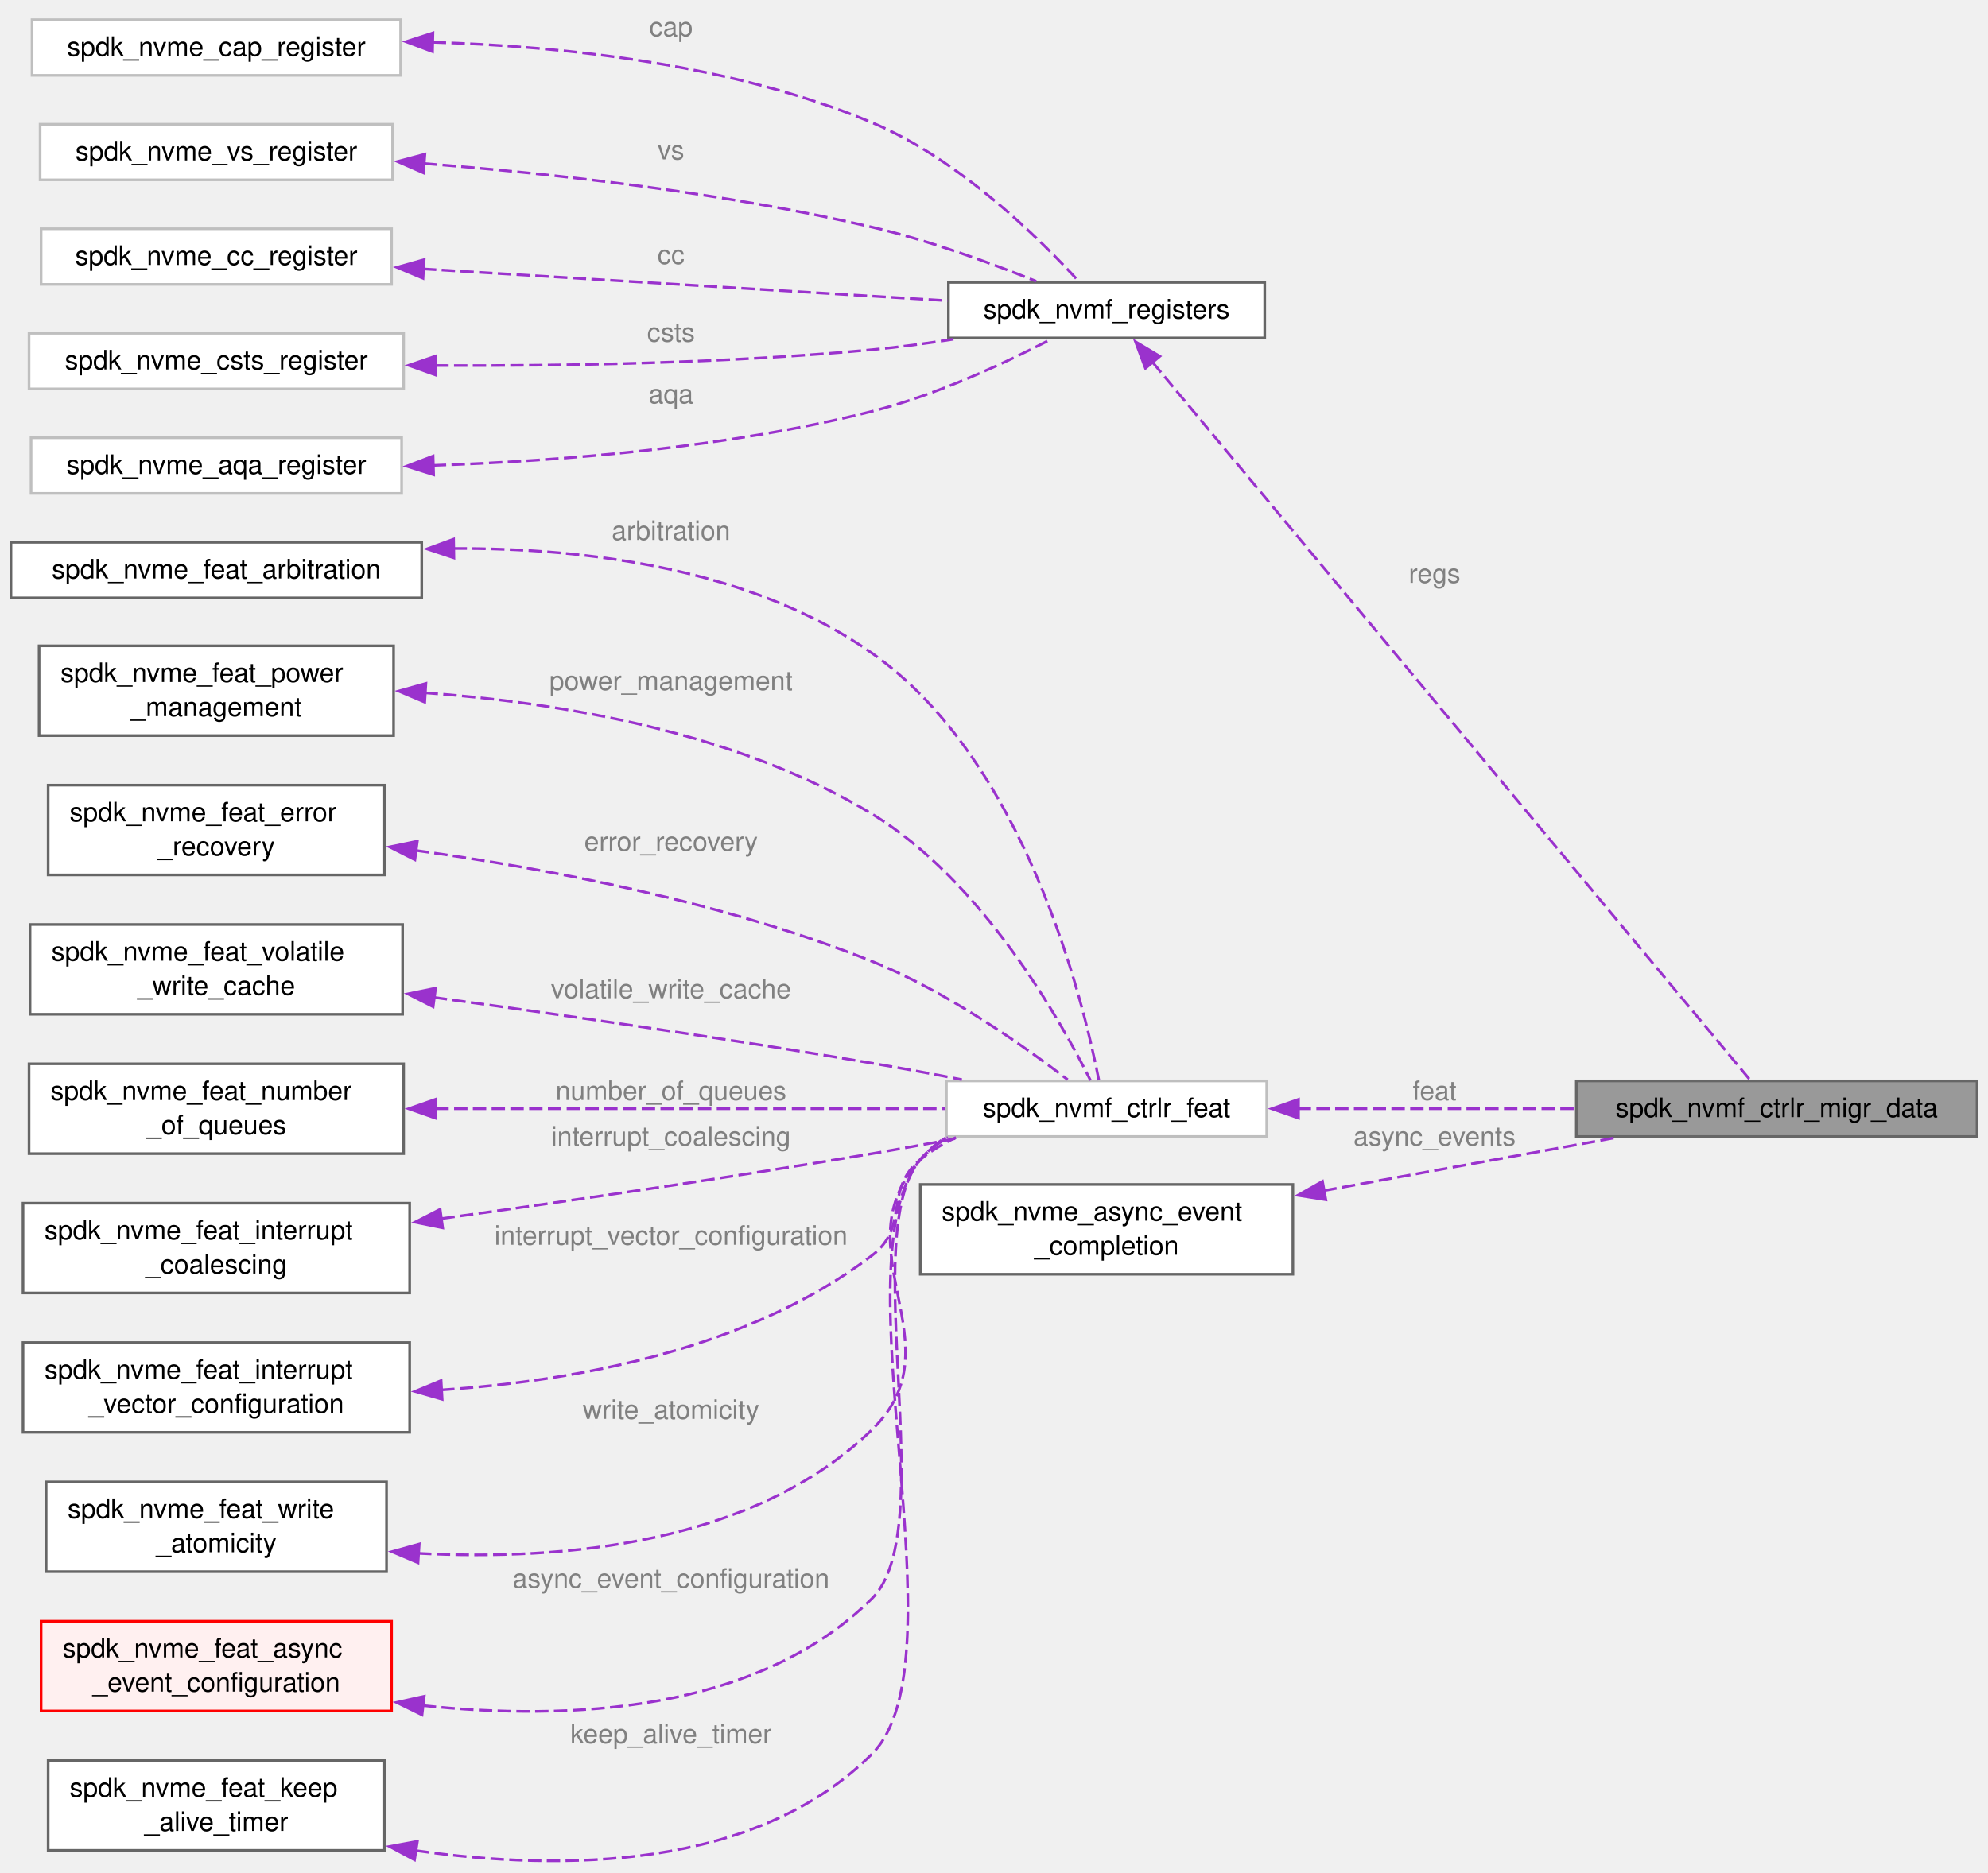
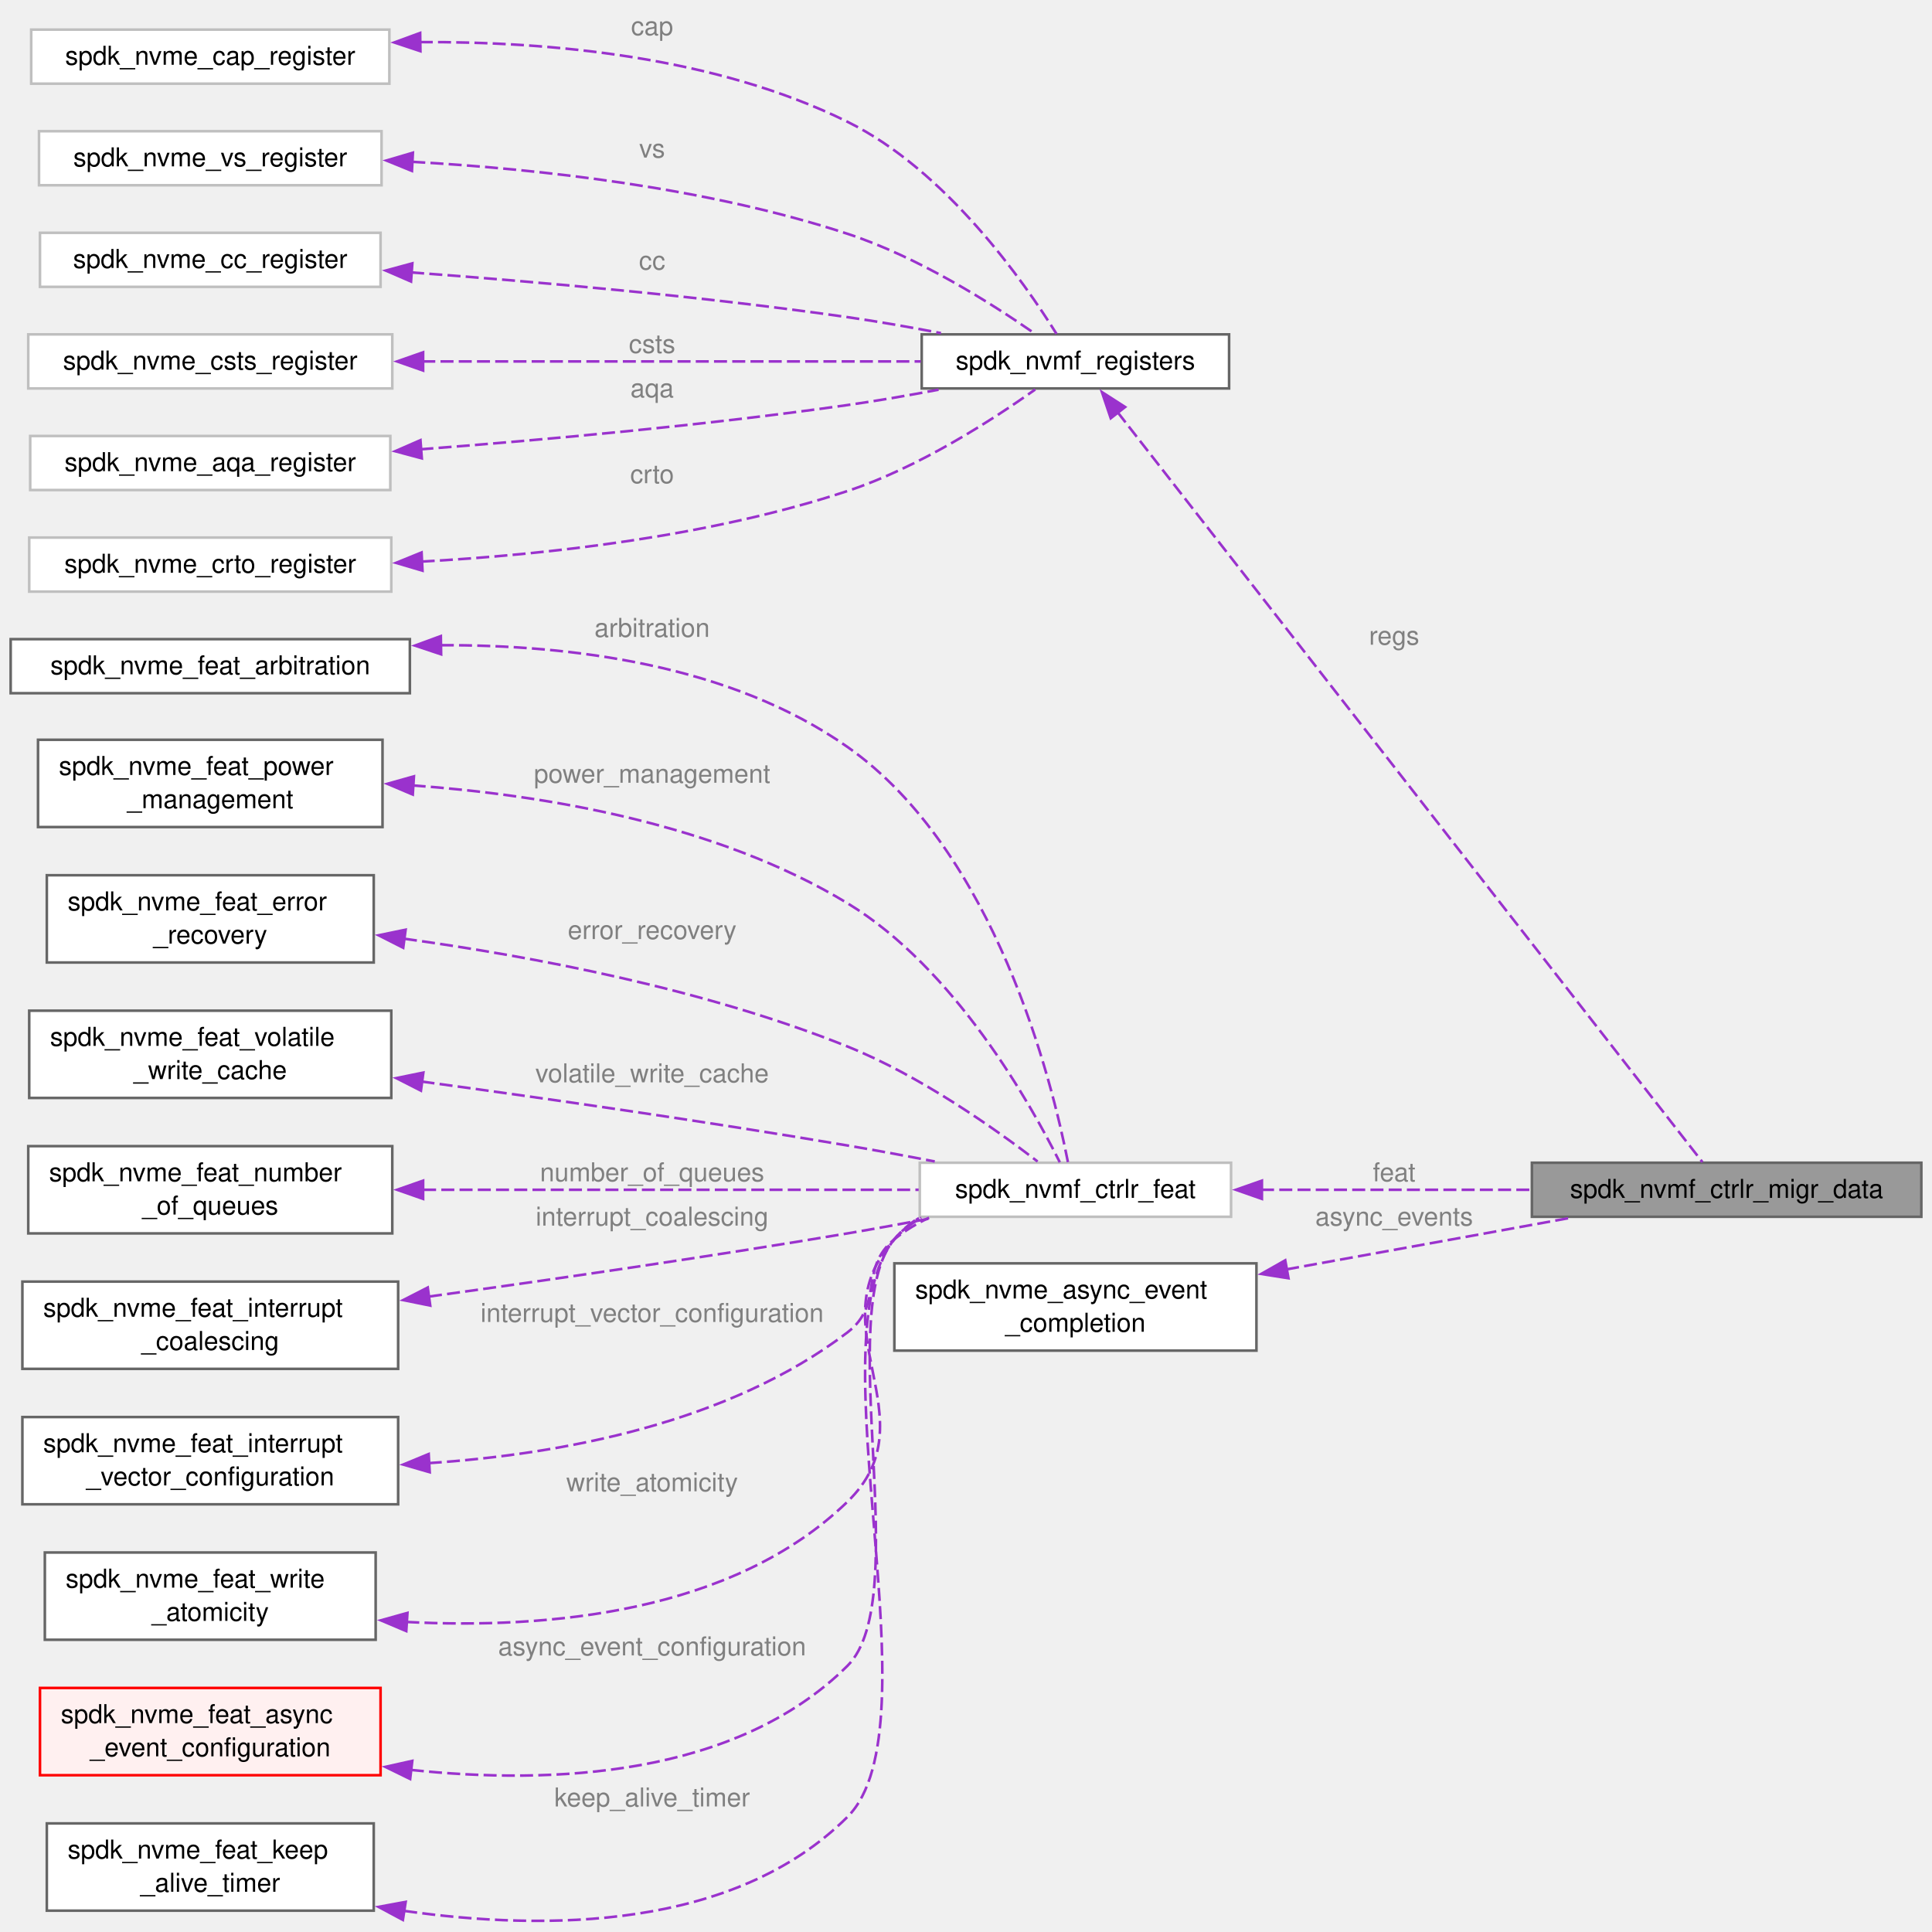
- <svg xmlns="http://www.w3.org/2000/svg" xmlns:xlink="http://www.w3.org/1999/xlink" width="742pt" height="699pt" viewBox="0.00 0.00 741.50 698.69">
-   <g id="graph0" class="graph" transform="scale(1 1) rotate(0) translate(4 694.69)">
+ <svg xmlns="http://www.w3.org/2000/svg" xmlns:xlink="http://www.w3.org/1999/xlink" width="742pt" height="742pt" viewBox="0.00 0.00 741.50 741.69">
+   <g id="graph0" class="graph" transform="scale(1 1) rotate(0) translate(4 737.69)">
    <g id="Node000001" class="node">
      <g id="a_Node000001">
        <a xlink:title=" ">
          <polygon fill="#999999" stroke="#666666" points="733.5,-291.32 584,-291.32 584,-270.57 733.5,-270.57 733.5,-291.32" />
          <text text-anchor="middle" x="658.75" y="-277.82" font-family="Helvetica,sans-Serif" font-size="10.00">spdk_nvmf_ctrlr_migr_data</text>
        </a>
      </g>
    </g>
    <g id="Node000002" class="node">
      <g id="a_Node000002">
        <a xlink:href="structspdk__nvmf__registers.html" target="_top" xlink:title="A subset of struct spdk_nvme_registers that are emulated by a fabrics device.">
-           <polygon fill="white" stroke="#666666" points="467.75,-589.32 349.75,-589.32 349.75,-568.57 467.75,-568.57 467.75,-589.32" />
-           <text text-anchor="middle" x="408.75" y="-575.82" font-family="Helvetica,sans-Serif" font-size="10.00">spdk_nvmf_registers</text>
+           <polygon fill="white" stroke="#666666" points="467.75,-609.32 349.75,-609.32 349.75,-588.57 467.75,-588.57 467.75,-609.32" />
+           <text text-anchor="middle" x="408.75" y="-595.82" font-family="Helvetica,sans-Serif" font-size="10.00">spdk_nvmf_registers</text>
        </a>
      </g>
    </g>
    <g id="edge1_Node000001_Node000002" class="edge">
      <g id="a_edge1_Node000001_Node000002">
        <a xlink:title=" ">
-           <path fill="none" stroke="#9a32cd" stroke-dasharray="5,2" d="M425.88,-559.56C473.44,-502.41 612.11,-335.79 648.77,-291.73" />
-           <polygon fill="#9a32cd" stroke="#9a32cd" points="423.25,-557.25 419.54,-567.17 428.63,-561.73 423.25,-557.25" />
-         </a>
-       </g>
-       <text text-anchor="middle" x="531.12" y="-477.19" font-family="Helvetica,sans-Serif" font-size="10.00" fill="grey"> regs</text>
+           <path fill="none" stroke="#9a32cd" stroke-dasharray="5,2" d="M424.92,-579.49C471.86,-519.31 613.66,-337.48 649.47,-291.56" />
+           <polygon fill="#9a32cd" stroke="#9a32cd" points="422.32,-577.13 418.93,-587.17 427.84,-581.44 422.32,-577.13" />
+         </a>
+       </g>
+       <text text-anchor="middle" x="531.12" y="-490.19" font-family="Helvetica,sans-Serif" font-size="10.00" fill="grey"> regs</text>
    </g>
    <g id="Node000003" class="node">
      <g id="a_Node000003">
        <a xlink:href="unionspdk__nvme__cap__register.html" target="_top" xlink:title=" ">
-           <polygon fill="white" stroke="#bfbfbf" points="145.38,-687.32 7.88,-687.32 7.88,-666.57 145.38,-666.57 145.38,-687.32" />
-           <text text-anchor="middle" x="76.62" y="-673.82" font-family="Helvetica,sans-Serif" font-size="10.00">spdk_nvme_cap_register</text>
+           <polygon fill="white" stroke="#bfbfbf" points="145.38,-726.32 7.88,-726.32 7.88,-705.57 145.38,-705.57 145.38,-726.32" />
+           <text text-anchor="middle" x="76.62" y="-712.82" font-family="Helvetica,sans-Serif" font-size="10.00">spdk_nvme_cap_register</text>
        </a>
      </g>
    </g>
    <g id="edge2_Node000002_Node000003" class="edge">
      <g id="a_edge2_Node000002_Node000003">
        <a xlink:title=" ">
-           <path fill="none" stroke="#9a32cd" stroke-dasharray="5,2" d="M157.34,-678.91C206.35,-677.45 269.46,-670.68 321.25,-648.94 353.67,-635.34 383.71,-605.7 398.37,-589.7" />
-           <polygon fill="#9a32cd" stroke="#9a32cd" points="157.27,-675.41 147.35,-679.13 157.43,-682.41 157.27,-675.41" />
-         </a>
-       </g>
-       <text text-anchor="middle" x="246.25" y="-681.19" font-family="Helvetica,sans-Serif" font-size="10.00" fill="grey"> cap</text>
+           <path fill="none" stroke="#9a32cd" stroke-dasharray="5,2" d="M157.05,-721.53C206.66,-721.79 270.51,-716.03 321.25,-690.94 359.18,-672.19 389.08,-629.42 401.5,-609.51" />
+           <polygon fill="#9a32cd" stroke="#9a32cd" points="157.3,-718.04 147.25,-721.39 157.2,-725.04 157.3,-718.04" />
+         </a>
+       </g>
+       <text text-anchor="middle" x="246.25" y="-724.19" font-family="Helvetica,sans-Serif" font-size="10.00" fill="grey"> cap</text>
    </g>
    <g id="Node000004" class="node">
      <g id="a_Node000004">
        <a xlink:href="unionspdk__nvme__vs__register.html" target="_top" xlink:title=" ">
-           <polygon fill="white" stroke="#bfbfbf" points="142.38,-648.32 10.88,-648.32 10.88,-627.57 142.38,-627.57 142.38,-648.32" />
-           <text text-anchor="middle" x="76.62" y="-634.82" font-family="Helvetica,sans-Serif" font-size="10.00">spdk_nvme_vs_register</text>
+           <polygon fill="white" stroke="#bfbfbf" points="142.38,-687.32 10.88,-687.32 10.88,-666.57 142.38,-666.57 142.38,-687.32" />
+           <text text-anchor="middle" x="76.62" y="-673.82" font-family="Helvetica,sans-Serif" font-size="10.00">spdk_nvme_vs_register</text>
        </a>
      </g>
    </g>
    <g id="edge3_Node000002_Node000004" class="edge">
      <g id="a_edge3_Node000002_Node000004">
        <a xlink:title=" ">
-           <path fill="none" stroke="#9a32cd" stroke-dasharray="5,2" d="M154.03,-633.68C202.43,-629.88 266.07,-622.82 321.25,-609.94 342.38,-605.01 365.47,-596.57 382.48,-589.74" />
-           <polygon fill="#9a32cd" stroke="#9a32cd" points="153.91,-630.18 144.2,-634.42 154.44,-637.16 153.91,-630.18" />
-         </a>
-       </g>
-       <text text-anchor="middle" x="246.25" y="-635.19" font-family="Helvetica,sans-Serif" font-size="10.00" fill="grey"> vs</text>
+           <path fill="none" stroke="#9a32cd" stroke-dasharray="5,2" d="M154.17,-675.57C203.02,-672.82 267.11,-665.7 321.25,-647.94 348.31,-639.07 376.42,-621.28 392.99,-609.75" />
+           <polygon fill="#9a32cd" stroke="#9a32cd" points="154.05,-672.07 144.24,-676.07 154.41,-679.06 154.05,-672.07" />
+         </a>
+       </g>
+       <text text-anchor="middle" x="246.25" y="-677.19" font-family="Helvetica,sans-Serif" font-size="10.00" fill="grey"> vs</text>
    </g>
    <g id="Node000005" class="node">
      <g id="a_Node000005">
        <a xlink:href="unionspdk__nvme__cc__register.html" target="_top" xlink:title=" ">
-           <polygon fill="white" stroke="#bfbfbf" points="142,-609.32 11.25,-609.32 11.25,-588.57 142,-588.57 142,-609.32" />
-           <text text-anchor="middle" x="76.62" y="-595.82" font-family="Helvetica,sans-Serif" font-size="10.00">spdk_nvme_cc_register</text>
+           <polygon fill="white" stroke="#bfbfbf" points="142,-648.32 11.25,-648.32 11.25,-627.57 142,-627.57 142,-648.32" />
+           <text text-anchor="middle" x="76.62" y="-634.82" font-family="Helvetica,sans-Serif" font-size="10.00">spdk_nvme_cc_register</text>
        </a>
      </g>
    </g>
    <g id="edge4_Node000002_Node000005" class="edge">
      <g id="a_edge4_Node000002_Node000005">
        <a xlink:title=" ">
-           <path fill="none" stroke="#9a32cd" stroke-dasharray="5,2" d="M153.69,-594.34C213.27,-590.73 294.94,-585.78 349.43,-582.48" />
-           <polygon fill="#9a32cd" stroke="#9a32cd" points="153.73,-590.83 143.96,-594.93 154.16,-597.81 153.73,-590.83" />
-         </a>
-       </g>
-       <text text-anchor="middle" x="246.25" y="-596.19" font-family="Helvetica,sans-Serif" font-size="10.00" fill="grey"> cc</text>
+           <path fill="none" stroke="#9a32cd" stroke-dasharray="5,2" d="M153.74,-633.11C201.91,-629.55 265.4,-623.93 321.25,-615.94 332.92,-614.28 345.39,-612.07 357.13,-609.81" />
+           <polygon fill="#9a32cd" stroke="#9a32cd" points="153.7,-629.61 143.98,-633.82 154.2,-636.59 153.7,-629.61" />
+         </a>
+       </g>
+       <text text-anchor="middle" x="246.25" y="-634.19" font-family="Helvetica,sans-Serif" font-size="10.00" fill="grey"> cc</text>
    </g>
    <g id="Node000006" class="node">
      <g id="a_Node000006">
        <a xlink:href="unionspdk__nvme__csts__register.html" target="_top" xlink:title=" ">
-           <polygon fill="white" stroke="#bfbfbf" points="146.5,-570.32 6.75,-570.32 6.75,-549.57 146.5,-549.57 146.5,-570.32" />
-           <text text-anchor="middle" x="76.62" y="-556.82" font-family="Helvetica,sans-Serif" font-size="10.00">spdk_nvme_csts_register</text>
+           <polygon fill="white" stroke="#bfbfbf" points="146.5,-609.32 6.75,-609.32 6.75,-588.57 146.5,-588.57 146.5,-609.32" />
+           <text text-anchor="middle" x="76.62" y="-595.82" font-family="Helvetica,sans-Serif" font-size="10.00">spdk_nvme_csts_register</text>
        </a>
      </g>
    </g>
    <g id="edge5_Node000002_Node000006" class="edge">
      <g id="a_edge5_Node000002_Node000006">
        <a xlink:title=" ">
-           <path fill="none" stroke="#9a32cd" stroke-dasharray="5,2" d="M158.29,-558.29C205.82,-558.08 267.07,-559.13 321.25,-564.19 331.11,-565.12 341.54,-566.52 351.61,-568.1" />
-           <polygon fill="#9a32cd" stroke="#9a32cd" points="158.31,-554.79 148.34,-558.36 158.36,-561.79 158.31,-554.79" />
-         </a>
-       </g>
-       <text text-anchor="middle" x="246.25" y="-567.19" font-family="Helvetica,sans-Serif" font-size="10.00" fill="grey"> csts</text>
+           <path fill="none" stroke="#9a32cd" stroke-dasharray="5,2" d="M158.01,-598.94C217.16,-598.94 296.2,-598.94 349.39,-598.94" />
+           <polygon fill="#9a32cd" stroke="#9a32cd" points="158.34,-595.44 148.34,-598.94 158.34,-602.44 158.34,-595.44" />
+         </a>
+       </g>
+       <text text-anchor="middle" x="246.25" y="-602.19" font-family="Helvetica,sans-Serif" font-size="10.00" fill="grey"> csts</text>
    </g>
    <g id="Node000007" class="node">
      <g id="a_Node000007">
        <a xlink:href="unionspdk__nvme__aqa__register.html" target="_top" xlink:title=" ">
-           <polygon fill="white" stroke="#bfbfbf" points="145.75,-531.32 7.5,-531.32 7.5,-510.57 145.75,-510.57 145.75,-531.32" />
-           <text text-anchor="middle" x="76.62" y="-517.82" font-family="Helvetica,sans-Serif" font-size="10.00">spdk_nvme_aqa_register</text>
+           <polygon fill="white" stroke="#bfbfbf" points="145.75,-570.32 7.5,-570.32 7.5,-549.57 145.75,-549.57 145.75,-570.32" />
+           <text text-anchor="middle" x="76.62" y="-556.82" font-family="Helvetica,sans-Serif" font-size="10.00">spdk_nvme_aqa_register</text>
        </a>
      </g>
    </g>
    <g id="edge6_Node000002_Node000007" class="edge">
      <g id="a_edge6_Node000002_Node000007">
        <a xlink:title=" ">
-           <path fill="none" stroke="#9a32cd" stroke-dasharray="5,2" d="M157.37,-521.01C205.47,-522.66 267.63,-527.66 321.25,-541.19 345.24,-547.25 371.02,-559.29 388.14,-568.16" />
-           <polygon fill="#9a32cd" stroke="#9a32cd" points="157.69,-517.52 147.59,-520.72 157.48,-524.51 157.69,-517.52" />
-         </a>
-       </g>
-       <text text-anchor="middle" x="246.25" y="-544.19" font-family="Helvetica,sans-Serif" font-size="10.00" fill="grey"> aqa</text>
+           <path fill="none" stroke="#9a32cd" stroke-dasharray="5,2" d="M157.29,-565.2C204.99,-568.84 266.75,-574.45 321.25,-582.19 332.61,-583.81 344.74,-585.91 356.21,-588.09" />
+           <polygon fill="#9a32cd" stroke="#9a32cd" points="157.84,-561.73 147.61,-564.47 157.32,-568.71 157.84,-561.73" />
+         </a>
+       </g>
+       <text text-anchor="middle" x="246.25" y="-585.19" font-family="Helvetica,sans-Serif" font-size="10.00" fill="grey"> aqa</text>
    </g>
    <g id="Node000008" class="node">
      <g id="a_Node000008">
+         <a xlink:href="unionspdk__nvme__crto__register.html" target="_top" xlink:title=" ">
+           <polygon fill="white" stroke="#bfbfbf" points="146.12,-531.32 7.12,-531.32 7.12,-510.57 146.12,-510.57 146.12,-531.32" />
+           <text text-anchor="middle" x="76.62" y="-517.82" font-family="Helvetica,sans-Serif" font-size="10.00">spdk_nvme_crto_register</text>
+         </a>
+       </g>
+     </g>
+     <g id="edge7_Node000002_Node000008" class="edge">
+       <g id="a_edge7_Node000002_Node000008">
+         <a xlink:title=" ">
+           <path fill="none" stroke="#9a32cd" stroke-dasharray="5,2" d="M157.78,-522.1C206.17,-524.78 268.47,-531.78 321.25,-549.19 348.56,-558.2 376.82,-576.45 393.32,-588.16" />
+           <polygon fill="#9a32cd" stroke="#9a32cd" points="158.1,-518.61 147.94,-521.61 157.75,-525.6 158.1,-518.61" />
+         </a>
+       </g>
+       <text text-anchor="middle" x="246.25" y="-552.19" font-family="Helvetica,sans-Serif" font-size="10.00" fill="grey"> crto</text>
+     </g>
+     <g id="Node000009" class="node">
+       <g id="a_Node000009">
        <a xlink:href="structspdk__nvmf__ctrlr__feat.html" target="_top" xlink:title=" ">
          <polygon fill="white" stroke="#bfbfbf" points="468.5,-291.32 349,-291.32 349,-270.57 468.5,-270.57 468.5,-291.32" />
          <text text-anchor="middle" x="408.75" y="-277.82" font-family="Helvetica,sans-Serif" font-size="10.00">spdk_nvmf_ctrlr_feat</text>
        </a>
      </g>
    </g>
-     <g id="edge7_Node000001_Node000008" class="edge">
-       <g id="a_edge7_Node000001_Node000008">
+     <g id="edge8_Node000001_Node000009" class="edge">
+       <g id="a_edge8_Node000001_Node000009">
        <a xlink:title=" ">
          <path fill="none" stroke="#9a32cd" stroke-dasharray="5,2" d="M480.01,-280.94C512.35,-280.94 550.75,-280.94 583.56,-280.94" />
          <polygon fill="#9a32cd" stroke="#9a32cd" points="480.35,-277.44 470.35,-280.94 480.35,-284.44 480.35,-277.44" />
        </a>
      </g>
      <text text-anchor="middle" x="531.12" y="-284.19" font-family="Helvetica,sans-Serif" font-size="10.00" fill="grey"> feat</text>
    </g>
-     <g id="Node000009" class="node">
-       <g id="a_Node000009">
+     <g id="Node000010" class="node">
+       <g id="a_Node000010">
        <a xlink:href="unionspdk__nvme__feat__arbitration.html" target="_top" xlink:title="Data used by Set Features/Get Features SPDK_NVME_FEAT_ARBITRATION.">
          <polygon fill="white" stroke="#666666" points="153.25,-492.32 0,-492.32 0,-471.57 153.25,-471.57 153.25,-492.32" />
          <text text-anchor="middle" x="76.62" y="-478.82" font-family="Helvetica,sans-Serif" font-size="10.00">spdk_nvme_feat_arbitration</text>
        </a>
      </g>
    </g>
-     <g id="edge8_Node000008_Node000009" class="edge">
-       <g id="a_edge8_Node000008_Node000009">
+     <g id="edge9_Node000009_Node000010" class="edge">
+       <g id="a_edge9_Node000009_Node000010">
        <a xlink:title=" ">
          <path fill="none" stroke="#9a32cd" stroke-dasharray="5,2" d="M165.12,-490C215.03,-490.19 276.37,-482.54 321.25,-450.94 378.12,-410.92 399.89,-322.16 405.88,-291.56" />
          <polygon fill="#9a32cd" stroke="#9a32cd" points="165.25,-486.5 155.2,-489.85 165.14,-493.5 165.25,-486.5" />
        </a>
      </g>
      <text text-anchor="middle" x="246.25" y="-493.19" font-family="Helvetica,sans-Serif" font-size="10.00" fill="grey"> arbitration</text>
    </g>
-     <g id="Node000010" class="node">
-       <g id="a_Node000010">
+     <g id="Node000011" class="node">
+       <g id="a_Node000011">
        <a xlink:href="unionspdk__nvme__feat__power__management.html" target="_top" xlink:title="Data used by Set Features/Get Features SPDK_NVME_FEAT_POWER_MANAGEMENT.">
          <polygon fill="white" stroke="#666666" points="142.75,-453.69 10.5,-453.69 10.5,-420.19 142.75,-420.19 142.75,-453.69" />
          <text text-anchor="start" x="18.5" y="-440.19" font-family="Helvetica,sans-Serif" font-size="10.00">spdk_nvme_feat_power</text>
          <text text-anchor="middle" x="76.62" y="-427.44" font-family="Helvetica,sans-Serif" font-size="10.00">_management</text>
        </a>
      </g>
    </g>
-     <g id="edge9_Node000008_Node000010" class="edge">
-       <g id="a_edge9_Node000008_Node000010">
+     <g id="edge10_Node000009_Node000011" class="edge">
+       <g id="a_edge10_Node000009_Node000011">
        <a xlink:title=" ">
          <path fill="none" stroke="#9a32cd" stroke-dasharray="5,2" d="M154.31,-436.17C204.94,-432.51 270.96,-421.47 321.25,-390.94 362.37,-365.99 391.63,-313.83 402.77,-291.48" />
          <polygon fill="#9a32cd" stroke="#9a32cd" points="154.37,-432.66 144.61,-436.79 154.81,-439.65 154.37,-432.66" />
        </a>
      </g>
      <text text-anchor="middle" x="246.25" y="-437.19" font-family="Helvetica,sans-Serif" font-size="10.00" fill="grey"> power_management</text>
    </g>
-     <g id="Node000011" class="node">
-       <g id="a_Node000011">
+     <g id="Node000012" class="node">
+       <g id="a_Node000012">
        <a xlink:href="unionspdk__nvme__feat__error__recovery.html" target="_top" xlink:title="Data used by Set Features/Get Features SPDK_NVME_FEAT_ERROR_RECOVERY.">
          <polygon fill="white" stroke="#666666" points="139.38,-401.69 13.88,-401.69 13.88,-368.19 139.38,-368.19 139.38,-401.69" />
          <text text-anchor="start" x="21.88" y="-388.19" font-family="Helvetica,sans-Serif" font-size="10.00">spdk_nvme_feat_error</text>
          <text text-anchor="middle" x="76.62" y="-375.44" font-family="Helvetica,sans-Serif" font-size="10.00">_recovery</text>
        </a>
      </g>
    </g>
-     <g id="edge10_Node000008_Node000011" class="edge">
-       <g id="a_edge10_Node000008_Node000011">
+     <g id="edge11_Node000009_Node000012" class="edge">
+       <g id="a_edge11_Node000009_Node000012">
        <a xlink:title=" ">
          <path fill="none" stroke="#9a32cd" stroke-dasharray="5,2" d="M150.99,-377.33C200.43,-370.5 266.38,-358.01 321.25,-335.94 349.15,-324.72 377.91,-304.35 394.24,-291.79" />
          <polygon fill="#9a32cd" stroke="#9a32cd" points="150.7,-373.84 141.25,-378.63 151.62,-380.78 150.7,-373.84" />
        </a>
      </g>
      <text text-anchor="middle" x="246.25" y="-377.19" font-family="Helvetica,sans-Serif" font-size="10.00" fill="grey"> error_recovery</text>
    </g>
-     <g id="Node000012" class="node">
-       <g id="a_Node000012">
+     <g id="Node000013" class="node">
+       <g id="a_Node000013">
        <a xlink:href="unionspdk__nvme__feat__volatile__write__cache.html" target="_top" xlink:title="Data used by Set Features/Get Features SPDK_NVME_FEAT_VOLATILE_WRITE_CACHE.">
          <polygon fill="white" stroke="#666666" points="146.12,-349.69 7.12,-349.69 7.12,-316.19 146.12,-316.19 146.12,-349.69" />
          <text text-anchor="start" x="15.12" y="-336.19" font-family="Helvetica,sans-Serif" font-size="10.00">spdk_nvme_feat_volatile</text>
          <text text-anchor="middle" x="76.62" y="-323.44" font-family="Helvetica,sans-Serif" font-size="10.00">_write_cache</text>
        </a>
      </g>
    </g>
-     <g id="edge11_Node000008_Node000012" class="edge">
-       <g id="a_edge11_Node000008_Node000012">
+     <g id="edge12_Node000009_Node000013" class="edge">
+       <g id="a_edge12_Node000009_Node000013">
        <a xlink:title=" ">
          <path fill="none" stroke="#9a32cd" stroke-dasharray="5,2" d="M157.73,-322.49C205.33,-316.02 266.85,-307.19 321.25,-297.94 332.11,-296.1 343.71,-293.95 354.76,-291.8" />
          <polygon fill="#9a32cd" stroke="#9a32cd" points="157.5,-318.99 148.05,-323.8 158.43,-325.93 157.5,-318.99" />
        </a>
      </g>
      <text text-anchor="middle" x="246.25" y="-322.19" font-family="Helvetica,sans-Serif" font-size="10.00" fill="grey"> volatile_write_cache</text>
    </g>
-     <g id="Node000013" class="node">
-       <g id="a_Node000013">
+     <g id="Node000014" class="node">
+       <g id="a_Node000014">
        <a xlink:href="unionspdk__nvme__feat__number__of__queues.html" target="_top" xlink:title="Data used by Set Features/Get Features SPDK_NVME_FEAT_NUMBER_OF_QUEUES.">
          <polygon fill="white" stroke="#666666" points="146.5,-297.69 6.75,-297.69 6.75,-264.19 146.5,-264.19 146.5,-297.69" />
          <text text-anchor="start" x="14.75" y="-284.19" font-family="Helvetica,sans-Serif" font-size="10.00">spdk_nvme_feat_number</text>
          <text text-anchor="middle" x="76.62" y="-271.44" font-family="Helvetica,sans-Serif" font-size="10.00">_of_queues</text>
        </a>
      </g>
    </g>
-     <g id="edge12_Node000008_Node000013" class="edge">
-       <g id="a_edge12_Node000008_Node000013">
+     <g id="edge13_Node000009_Node000014" class="edge">
+       <g id="a_edge13_Node000009_Node000014">
        <a xlink:title=" ">
          <path fill="none" stroke="#9a32cd" stroke-dasharray="5,2" d="M158.32,-280.94C217.14,-280.94 295.5,-280.94 348.58,-280.94" />
          <polygon fill="#9a32cd" stroke="#9a32cd" points="158.34,-277.44 148.34,-280.94 158.34,-284.44 158.34,-277.44" />
        </a>
      </g>
      <text text-anchor="middle" x="246.25" y="-284.19" font-family="Helvetica,sans-Serif" font-size="10.00" fill="grey"> number_of_queues</text>
    </g>
-     <g id="Node000014" class="node">
-       <g id="a_Node000014">
+     <g id="Node000015" class="node">
+       <g id="a_Node000015">
        <a xlink:href="unionspdk__nvme__feat__interrupt__coalescing.html" target="_top" xlink:title="Data used by Set Features/Get Features SPDK_NVME_FEAT_INTERRUPT_COALESCING.">
          <polygon fill="white" stroke="#666666" points="148.75,-245.69 4.5,-245.69 4.5,-212.19 148.75,-212.19 148.75,-245.69" />
          <text text-anchor="start" x="12.5" y="-232.19" font-family="Helvetica,sans-Serif" font-size="10.00">spdk_nvme_feat_interrupt</text>
          <text text-anchor="middle" x="76.62" y="-219.44" font-family="Helvetica,sans-Serif" font-size="10.00">_coalescing</text>
        </a>
      </g>
    </g>
-     <g id="edge13_Node000008_Node000014" class="edge">
-       <g id="a_edge13_Node000008_Node000014">
+     <g id="edge14_Node000009_Node000015" class="edge">
+       <g id="a_edge14_Node000009_Node000015">
        <a xlink:title=" ">
          <path fill="none" stroke="#9a32cd" stroke-dasharray="5,2" d="M160.59,-239.95C207.77,-246.46 267.92,-255.18 321.25,-264.19 331.81,-265.98 343.06,-268.04 353.84,-270.09" />
          <polygon fill="#9a32cd" stroke="#9a32cd" points="161.07,-236.48 150.69,-238.59 160.12,-243.42 161.07,-236.48" />
        </a>
      </g>
      <text text-anchor="middle" x="246.25" y="-267.19" font-family="Helvetica,sans-Serif" font-size="10.00" fill="grey"> interrupt_coalescing</text>
    </g>
-     <g id="Node000015" class="node">
-       <g id="a_Node000015">
+     <g id="Node000016" class="node">
+       <g id="a_Node000016">
        <a xlink:href="unionspdk__nvme__feat__interrupt__vector__configuration.html" target="_top" xlink:title="Data used by Set Features/Get Features SPDK_NVME_FEAT_INTERRUPT_VECTOR_CONFIGURATION.">
          <polygon fill="white" stroke="#666666" points="148.75,-193.69 4.5,-193.69 4.5,-160.19 148.75,-160.19 148.75,-193.69" />
          <text text-anchor="start" x="12.5" y="-180.19" font-family="Helvetica,sans-Serif" font-size="10.00">spdk_nvme_feat_interrupt</text>
          <text text-anchor="middle" x="76.62" y="-167.44" font-family="Helvetica,sans-Serif" font-size="10.00">_vector_configuration</text>
        </a>
      </g>
    </g>
-     <g id="edge14_Node000008_Node000015" class="edge">
-       <g id="a_edge14_Node000008_Node000015">
+     <g id="edge15_Node000009_Node000016" class="edge">
+       <g id="a_edge15_Node000009_Node000016">
        <a xlink:title=" ">
          <path fill="none" stroke="#9a32cd" stroke-dasharray="5,2" d="M160.5,-176C211.48,-179.41 275.57,-191.33 321.25,-226.19 335.39,-236.99 325.5,-250.66 339.25,-261.94 343.26,-265.23 347.79,-267.95 352.57,-270.21" />
          <polygon fill="#9a32cd" stroke="#9a32cd" points="160.87,-172.51 150.69,-175.45 160.48,-179.5 160.87,-172.51" />
        </a>
      </g>
      <text text-anchor="middle" x="246.25" y="-230.19" font-family="Helvetica,sans-Serif" font-size="10.00" fill="grey"> interrupt_vector_configuration</text>
    </g>
-     <g id="Node000016" class="node">
-       <g id="a_Node000016">
+     <g id="Node000017" class="node">
+       <g id="a_Node000017">
        <a xlink:href="unionspdk__nvme__feat__write__atomicity.html" target="_top" xlink:title="Data used by Set Features/Get Features SPDK_NVME_FEAT_WRITE_ATOMICITY.">
          <polygon fill="white" stroke="#666666" points="140.12,-141.69 13.12,-141.69 13.12,-108.19 140.12,-108.19 140.12,-141.69" />
          <text text-anchor="start" x="21.12" y="-128.19" font-family="Helvetica,sans-Serif" font-size="10.00">spdk_nvme_feat_write</text>
          <text text-anchor="middle" x="76.62" y="-115.44" font-family="Helvetica,sans-Serif" font-size="10.00">_atomicity</text>
        </a>
      </g>
    </g>
-     <g id="edge15_Node000008_Node000016" class="edge">
-       <g id="a_edge15_Node000008_Node000016">
+     <g id="edge16_Node000009_Node000017" class="edge">
+       <g id="a_edge16_Node000009_Node000017">
        <a xlink:title=" ">
          <path fill="none" stroke="#9a32cd" stroke-dasharray="5,2" d="M151.87,-115.03C205.97,-112.22 277.22,-118.43 321.25,-161.19 353.88,-192.89 308.63,-228.31 339.25,-261.94 342.24,-265.23 345.75,-267.97 349.56,-270.24" />
          <polygon fill="#9a32cd" stroke="#9a32cd" points="151.87,-111.52 142.12,-115.65 152.32,-118.5 151.87,-111.52" />
        </a>
      </g>
      <text text-anchor="middle" x="246.25" y="-165.19" font-family="Helvetica,sans-Serif" font-size="10.00" fill="grey"> write_atomicity</text>
    </g>
-     <g id="Node000017" class="node">
-       <g id="a_Node000017">
+     <g id="Node000018" class="node">
+       <g id="a_Node000018">
        <a xlink:href="unionspdk__nvme__feat__async__event__configuration.html" target="_top" xlink:title="Data used by Set Features / Get Features SPDK_NVME_FEAT_ASYNC_EVENT_CONFIGURATION.">
          <polygon fill="#fff0f0" stroke="red" points="142,-89.69 11.25,-89.69 11.25,-56.19 142,-56.19 142,-89.69" />
          <text text-anchor="start" x="19.25" y="-76.19" font-family="Helvetica,sans-Serif" font-size="10.00">spdk_nvme_feat_async</text>
          <text text-anchor="middle" x="76.62" y="-63.44" font-family="Helvetica,sans-Serif" font-size="10.00">_event_configuration</text>
        </a>
      </g>
    </g>
-     <g id="edge16_Node000008_Node000017" class="edge">
-       <g id="a_edge16_Node000008_Node000017">
+     <g id="edge17_Node000009_Node000018" class="edge">
+       <g id="a_edge17_Node000009_Node000018">
        <a xlink:title=" ">
          <path fill="none" stroke="#9a32cd" stroke-dasharray="5,2" d="M153.63,-58.23C207.78,-52.5 278.31,-55.52 321.25,-98.19 347.22,-124 315.53,-234.06 339.25,-261.94 341.97,-265.14 345.17,-267.82 348.69,-270.07" />
          <polygon fill="#9a32cd" stroke="#9a32cd" points="153.36,-54.74 143.84,-59.39 154.18,-61.69 153.36,-54.74" />
        </a>
      </g>
      <text text-anchor="middle" x="246.25" y="-102.19" font-family="Helvetica,sans-Serif" font-size="10.00" fill="grey"> async_event_configuration</text>
    </g>
-     <g id="Node000019" class="node">
-       <g id="a_Node000019">
+     <g id="Node000020" class="node">
+       <g id="a_Node000020">
        <a xlink:href="unionspdk__nvme__feat__keep__alive__timer.html" target="_top" xlink:title="Data used by Set Features/Get Features SPDK_NVME_FEAT_KEEP_ALIVE_TIMER.">
          <polygon fill="white" stroke="#666666" points="139.38,-37.69 13.88,-37.69 13.88,-4.19 139.38,-4.19 139.38,-37.69" />
          <text text-anchor="start" x="21.88" y="-24.19" font-family="Helvetica,sans-Serif" font-size="10.00">spdk_nvme_feat_keep</text>
          <text text-anchor="middle" x="76.62" y="-11.44" font-family="Helvetica,sans-Serif" font-size="10.00">_alive_timer</text>
        </a>
      </g>
    </g>
-     <g id="edge17_Node000008_Node000019" class="edge">
-       <g id="a_edge17_Node000008_Node000019">
+     <g id="edge18_Node000009_Node000020" class="edge">
+       <g id="a_edge18_Node000009_Node000020">
        <a xlink:title=" ">
          <path fill="none" stroke="#9a32cd" stroke-dasharray="5,2" d="M151.08,-4.11C205.62,3.66 277.79,3.17 321.25,-40.19 356.25,-75.12 307.76,-223.83 339.25,-261.94 341.92,-265.18 345.09,-267.89 348.58,-270.16" />
          <polygon fill="#9a32cd" stroke="#9a32cd" points="150.57,-0.64 141.22,-5.64 151.64,-7.56 150.57,-0.64" />
        </a>
      </g>
      <text text-anchor="middle" x="246.25" y="-44.19" font-family="Helvetica,sans-Serif" font-size="10.00" fill="grey"> keep_alive_timer</text>
    </g>
-     <g id="Node000020" class="node">
-       <g id="a_Node000020">
+     <g id="Node000021" class="node">
+       <g id="a_Node000021">
        <a xlink:href="unionspdk__nvme__async__event__completion.html" target="_top" xlink:title="Asynchronous Event Request Completion.">
          <polygon fill="white" stroke="#666666" points="478.25,-252.69 339.25,-252.69 339.25,-219.19 478.25,-219.19 478.25,-252.69" />
          <text text-anchor="start" x="347.25" y="-239.19" font-family="Helvetica,sans-Serif" font-size="10.00">spdk_nvme_async_event</text>
          <text text-anchor="middle" x="408.75" y="-226.44" font-family="Helvetica,sans-Serif" font-size="10.00">_completion</text>
        </a>
      </g>
    </g>
-     <g id="edge18_Node000001_Node000020" class="edge">
-       <g id="a_edge18_Node000001_Node000020">
+     <g id="edge19_Node000001_Node000021" class="edge">
+       <g id="a_edge19_Node000001_Node000021">
        <a xlink:title=" ">
          <path fill="none" stroke="#9a32cd" stroke-dasharray="5,2" d="M489.65,-250.36C514.15,-254.79 541.19,-259.69 566,-264.19 576.51,-266.1 587.71,-268.14 598.53,-270.12" />
          <polygon fill="#9a32cd" stroke="#9a32cd" points="490.55,-246.97 480.08,-248.63 489.3,-253.86 490.55,-246.97" />
        </a>
      </g>
      <text text-anchor="middle" x="531.12" y="-267.19" font-family="Helvetica,sans-Serif" font-size="10.00" fill="grey"> async_events</text>
    </g>
  </g>
</svg>
